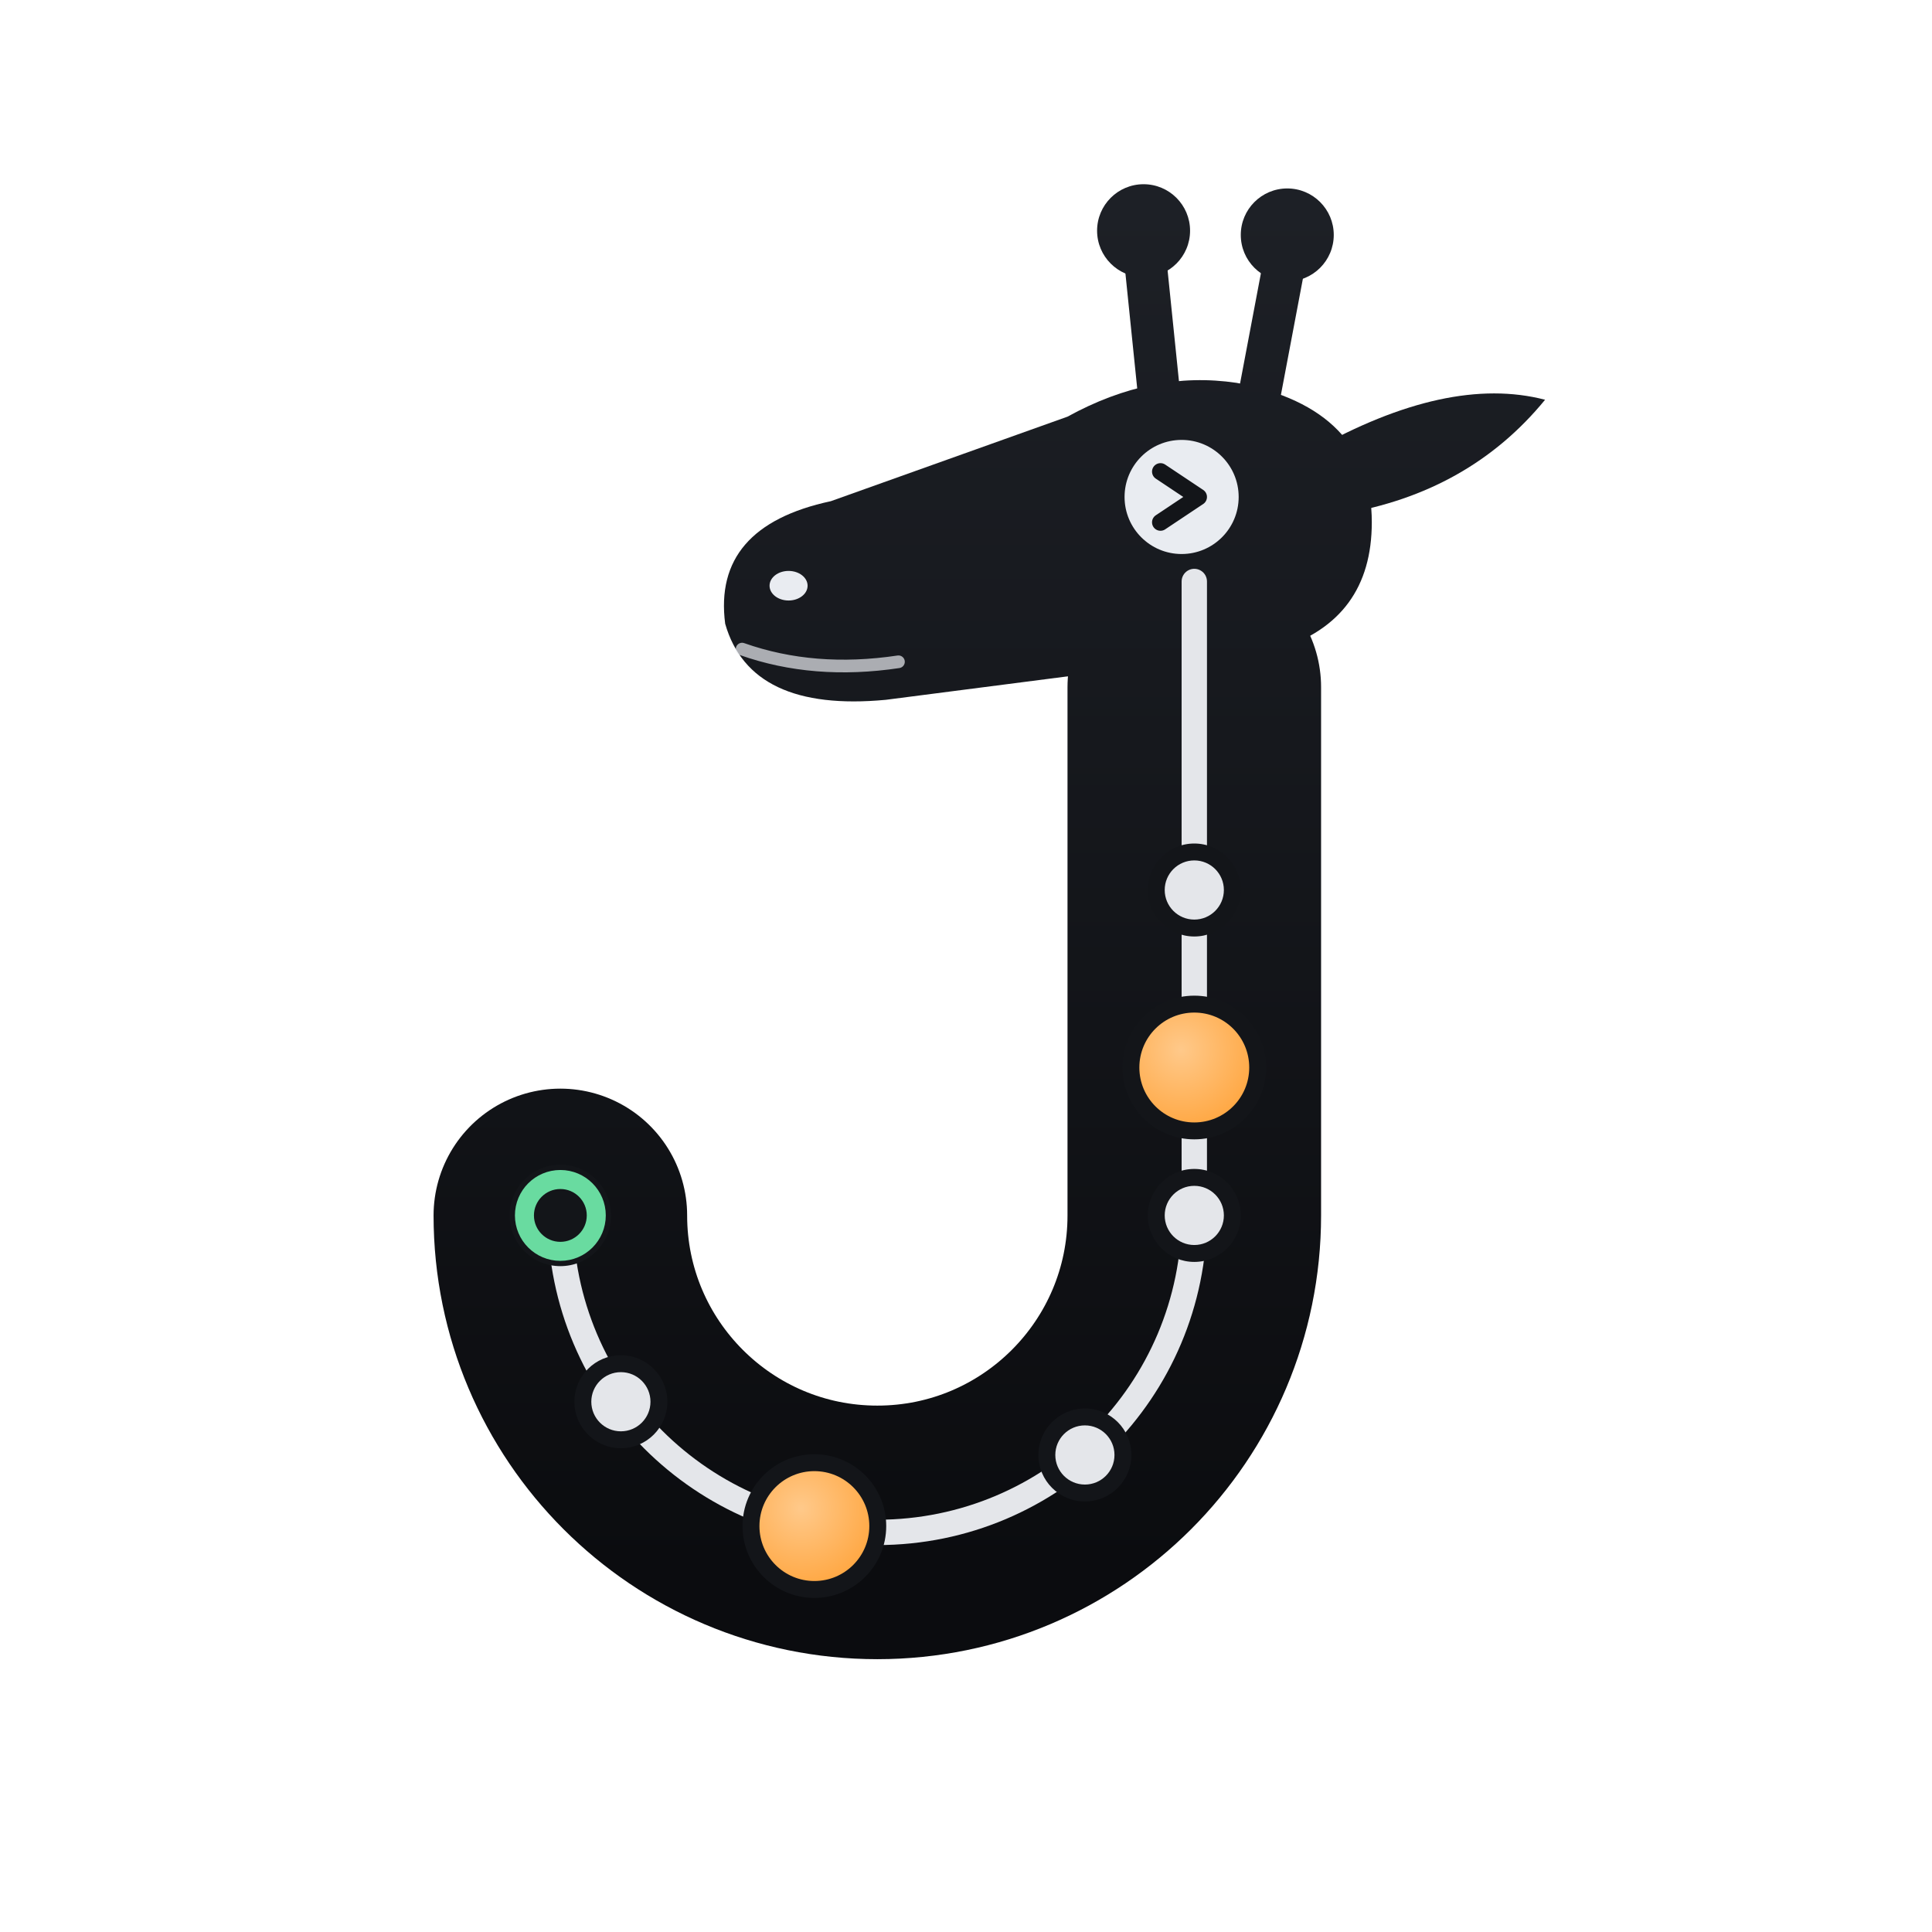
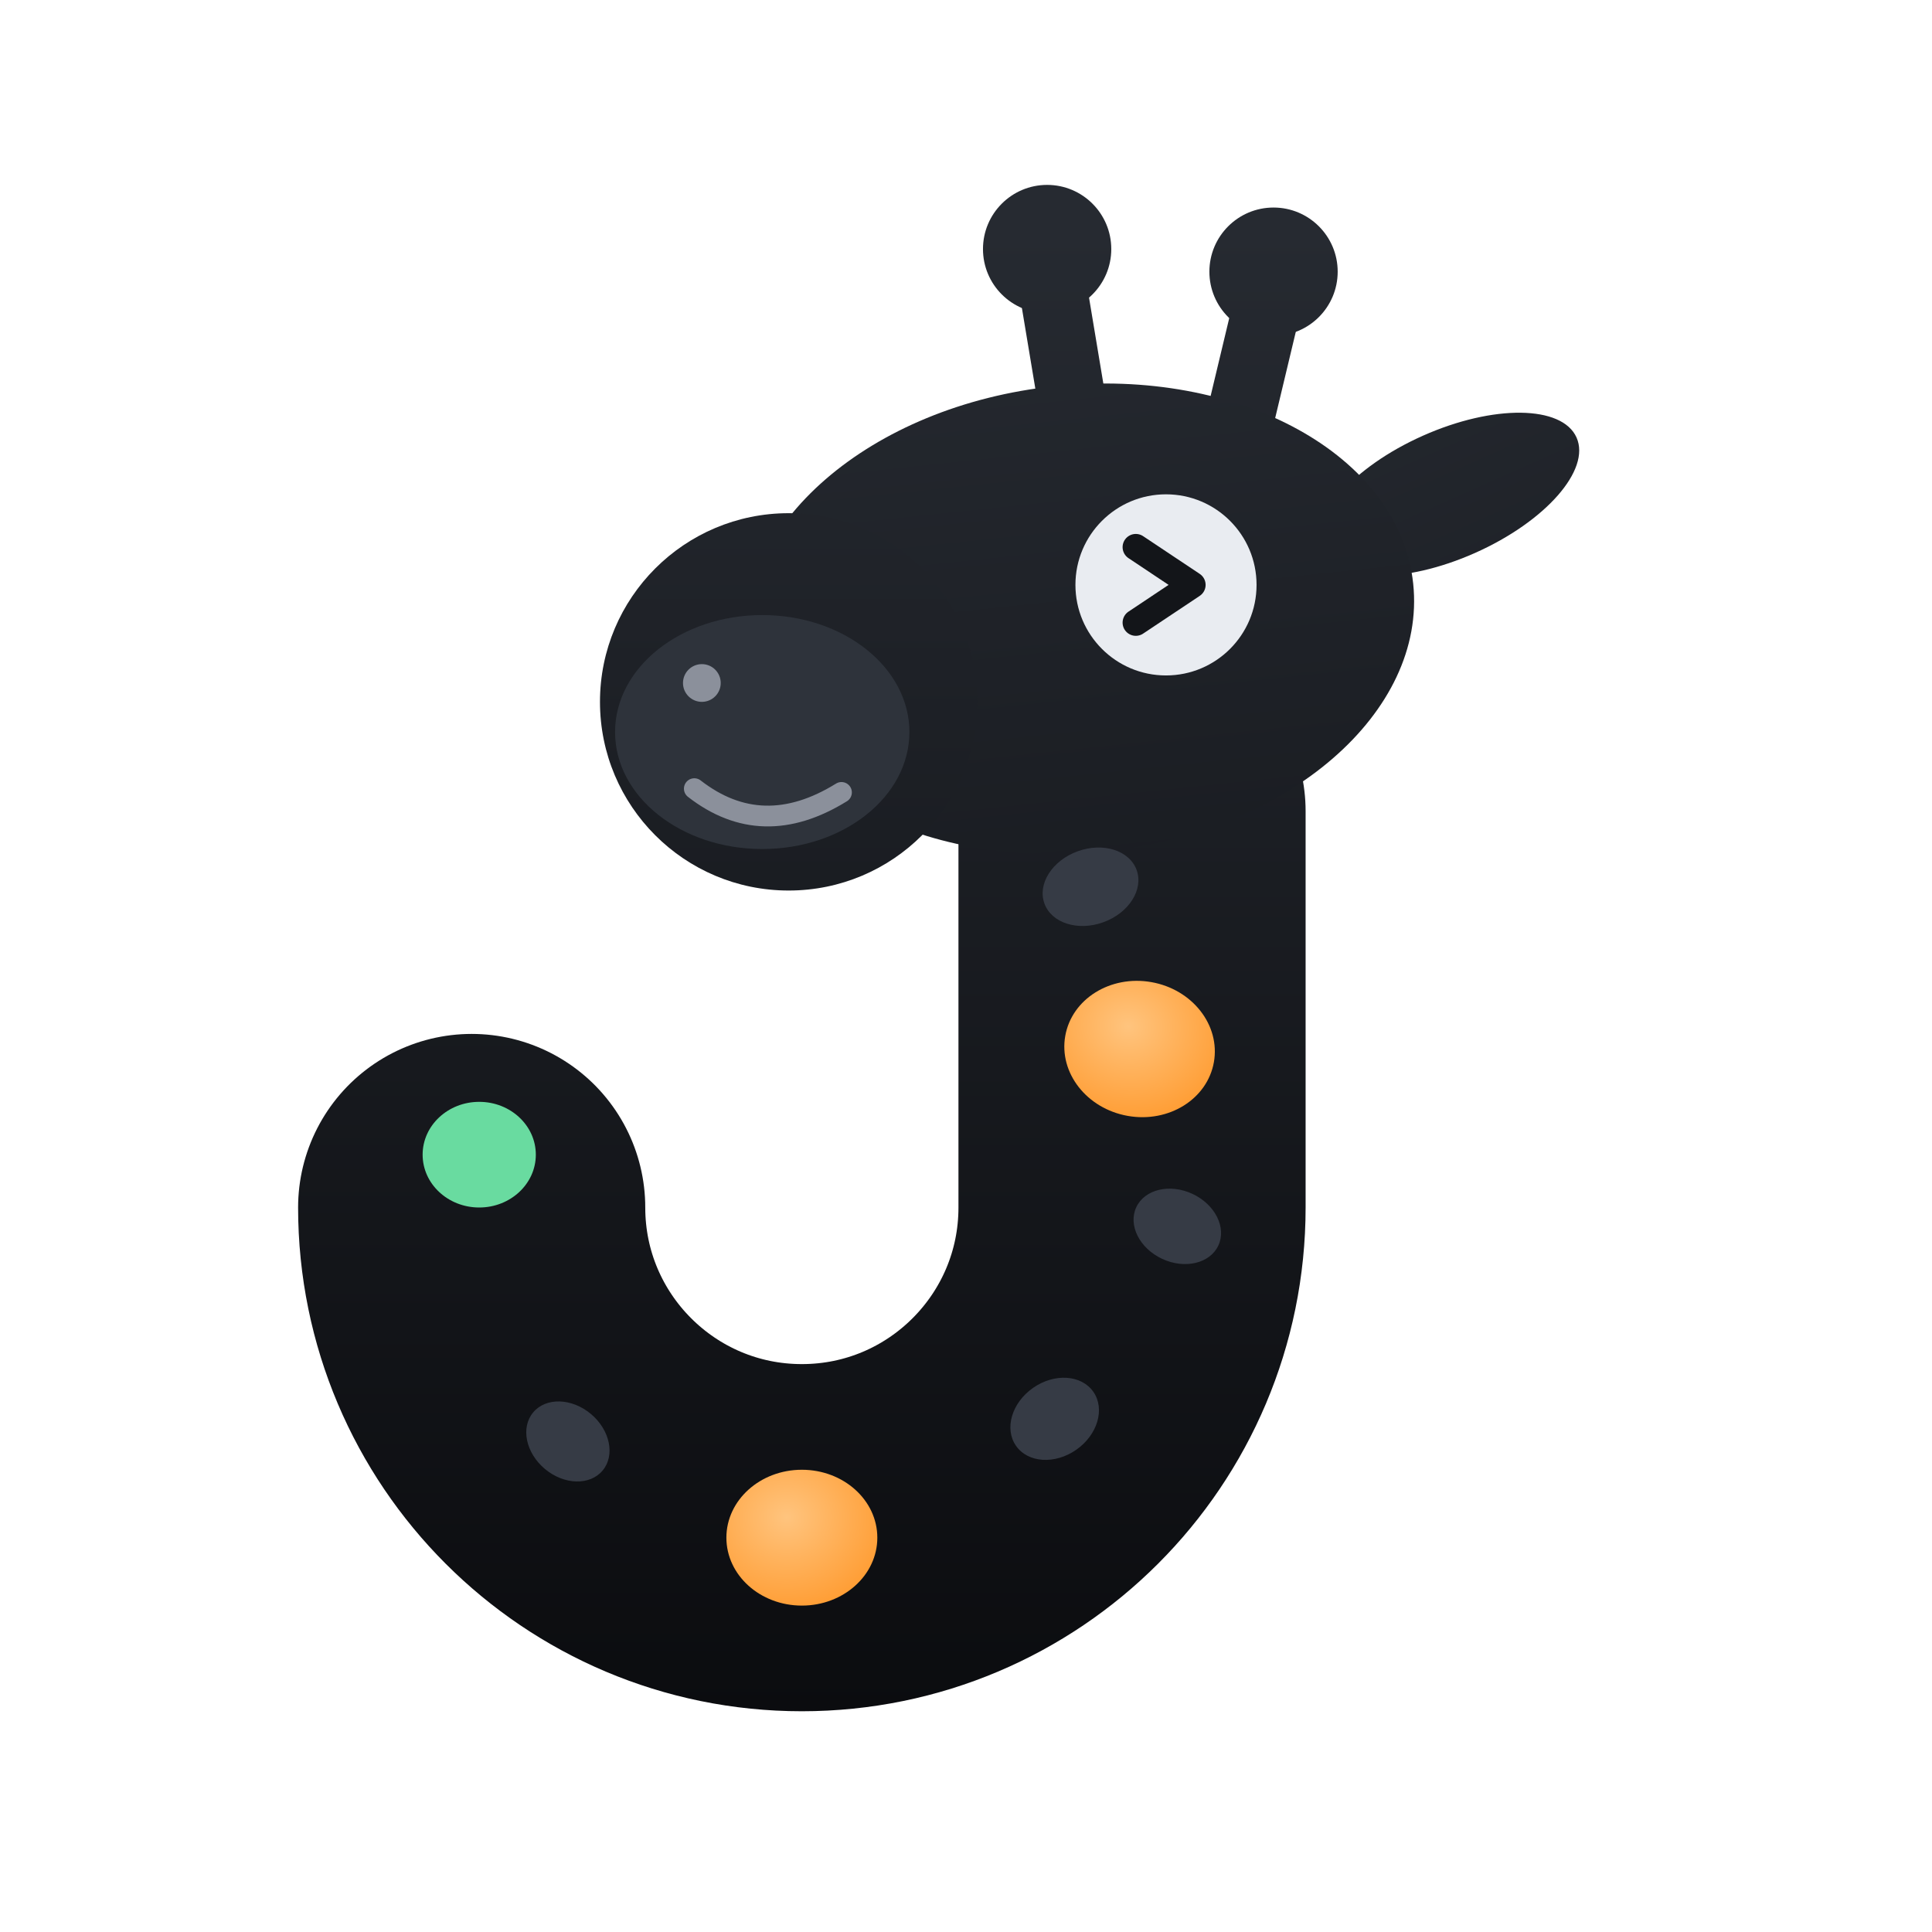
<svg xmlns="http://www.w3.org/2000/svg" width="1024" height="1024" viewBox="0 0 1024 1024">
  <defs>
-     <radialGradient id="stopG" cx=".38" cy=".34" r=".75">
-       <stop offset="0" stop-color="#ffc98a" />
-       <stop offset="1" stop-color="#ffa640" />
-     </radialGradient>
-     <linearGradient id="tJLight" x1="0" y1="0" x2="0" y2="1">
-       <stop offset="0" stop-color="#f6f7f8" />
-       <stop offset="1" stop-color="#dfe1e5" />
-     </linearGradient>
-     <linearGradient id="bJNight" gradientUnits="userSpaceOnUse" x1="0" y1="150" x2="0" y2="800">
-       <stop offset="0" stop-color="#1d2026" />
+     <linearGradient id="body" gradientUnits="userSpaceOnUse" x1="0" y1="120" x2="0" y2="910">
+       <stop offset="0" stop-color="#262a31" />
      <stop offset="1" stop-color="#0b0c0f" />
    </linearGradient>
-     <filter id="sh" x="-20%" y="-20%" width="140%" height="140%">
-       <feDropShadow dx="0" dy="14" stdDeviation="16" flood-color="#000" flood-opacity=".22" />
-     </filter>
+     <radialGradient id="stop" cx=".4" cy=".35" r=".75">
+       <stop offset="0" stop-color="#ffc47e" />
+       <stop offset="1" stop-color="#ff9a2e" />
+     </radialGradient>
  </defs>
-   <g transform="translate(-61.4 -61.4) scale(1.12)">
-     <g>
-       <path d="M620 380V630a150 150 0 0 1-300 0" fill="none" stroke="url(#bJNight)" stroke-width="120" stroke-linecap="round" />
-       <path d="M604 248 L596 170 M650 246 L664 172" stroke="url(#bJNight)" stroke-width="20" stroke-linecap="round" />
-       <circle cx="596" cy="164" r="22" fill="url(#bJNight)" />
-       <circle cx="664" cy="166" r="22" fill="url(#bJNight)" />
-       <path d="M676 268 Q740 232 786 244 Q750 288 690 298Z" fill="url(#bJNight)" />
-       <path d="M640 236 Q704 248 704 302 Q704 348 660 362 L474 386 Q410 392 398 350 Q392 304 448 292 L560 252 Q600 230 640 236Z" fill="url(#bJNight)" />
-       <ellipse cx="428" cy="332" rx="9" ry="7" fill="#e9ecf1" />
-       <path d="M406 362 Q440 374 480 368" fill="none" stroke="#e9ecf1" stroke-width="6" stroke-linecap="round" opacity=".7" />
-       <circle cx="614" cy="290" r="27" fill="#e9ecf1" />
-       <path d="M604 278 L622 290 L604 302" fill="none" stroke="#131519" stroke-width="8" stroke-linecap="round" stroke-linejoin="round" />
-     </g>
-     <path d="M620 330V630a150 150 0 0 1-300 0" fill="none" stroke="#e4e6ea" stroke-width="12" stroke-linecap="round" />
-     <circle cx="620" cy="476" r="22" fill="#131519" />
-     <circle cx="620" cy="476" r="14" fill="#e4e6ea" />
-     <circle cx="620" cy="560" r="34" fill="#131519" />
-     <circle cx="620" cy="560" r="26" fill="url(#stopG)" />
-     <circle cx="620" cy="630" r="22" fill="#131519" />
-     <circle cx="620" cy="630" r="14" fill="#e4e6ea" />
-     <circle cx="568.229" cy="743.362" r="22" fill="#131519" />
-     <circle cx="568.229" cy="743.362" r="14" fill="#e4e6ea" />
-     <circle cx="440.211" cy="777.012" r="34" fill="#131519" />
-     <circle cx="440.211" cy="777.012" r="26" fill="url(#stopG)" />
-     <circle cx="348.647" cy="718.168" r="22" fill="#131519" />
-     <circle cx="348.647" cy="718.168" r="14" fill="#e4e6ea" />
-     <circle cx="320" cy="630" r="24" fill="#131519" />
-     <circle cx="320" cy="630" r="17" fill="none" stroke="#69dba0" stroke-width="9" />
+   <g fill="url(#body)">
+     <path d="M600 430V640a175 175 0 0 1-350 0" fill="none" stroke="url(#body)" stroke-width="184" stroke-linecap="round" />
+     <path d="M572 236 L556 140 M652 244 L674 152" stroke="url(#body)" stroke-width="36" stroke-linecap="round" />
+     <circle cx="555" cy="132" r="34" />
+     <circle cx="675" cy="144" r="34" />
+     <ellipse cx="768" cy="262" rx="74" ry="34" transform="rotate(-24 768 262)" />
+     <ellipse cx="572" cy="328" rx="178" ry="124" transform="rotate(-6 572 328)" />
+     <circle cx="418" cy="372" r="100" />
  </g>
+   <ellipse cx="404" cy="388" rx="78" ry="62" fill="#2e333b" />
+   <circle cx="372" cy="362" r="10" fill="#8b909b" />
+   <path d="M368 418 Q404 446 446 420" fill="none" stroke="#8b909b" stroke-width="11" stroke-linecap="round" />
+   <circle cx="618" cy="310" r="48" fill="#e9ecf1" />
+   <path d="M602 290 L632 310 L602 330" fill="none" stroke="#131519" stroke-width="14" stroke-linecap="round" stroke-linejoin="round" />
+   <ellipse cx="578" cy="470" rx="26" ry="20" transform="rotate(-20 578 470)" fill="#363b45" />
+   <ellipse cx="604" cy="556" rx="40" ry="36" transform="rotate(10 604 556)" fill="url(#stop)" />
+   <ellipse cx="624" cy="650" rx="24" ry="19" transform="rotate(25 624 650)" fill="#363b45" />
+   <ellipse cx="559" cy="752" rx="25" ry="20" transform="rotate(-35 559 752)" fill="#363b45" />
+   <ellipse cx="425" cy="815" rx="40" ry="36" transform="rotate(0 425 815)" fill="url(#stop)" />
+   <ellipse cx="301" cy="764" rx="24" ry="19" transform="rotate(40 301 764)" fill="#363b45" />
+   <ellipse cx="254" cy="612" rx="30" ry="28" transform="rotate(0 254 612)" fill="#69dba0" />
</svg>
